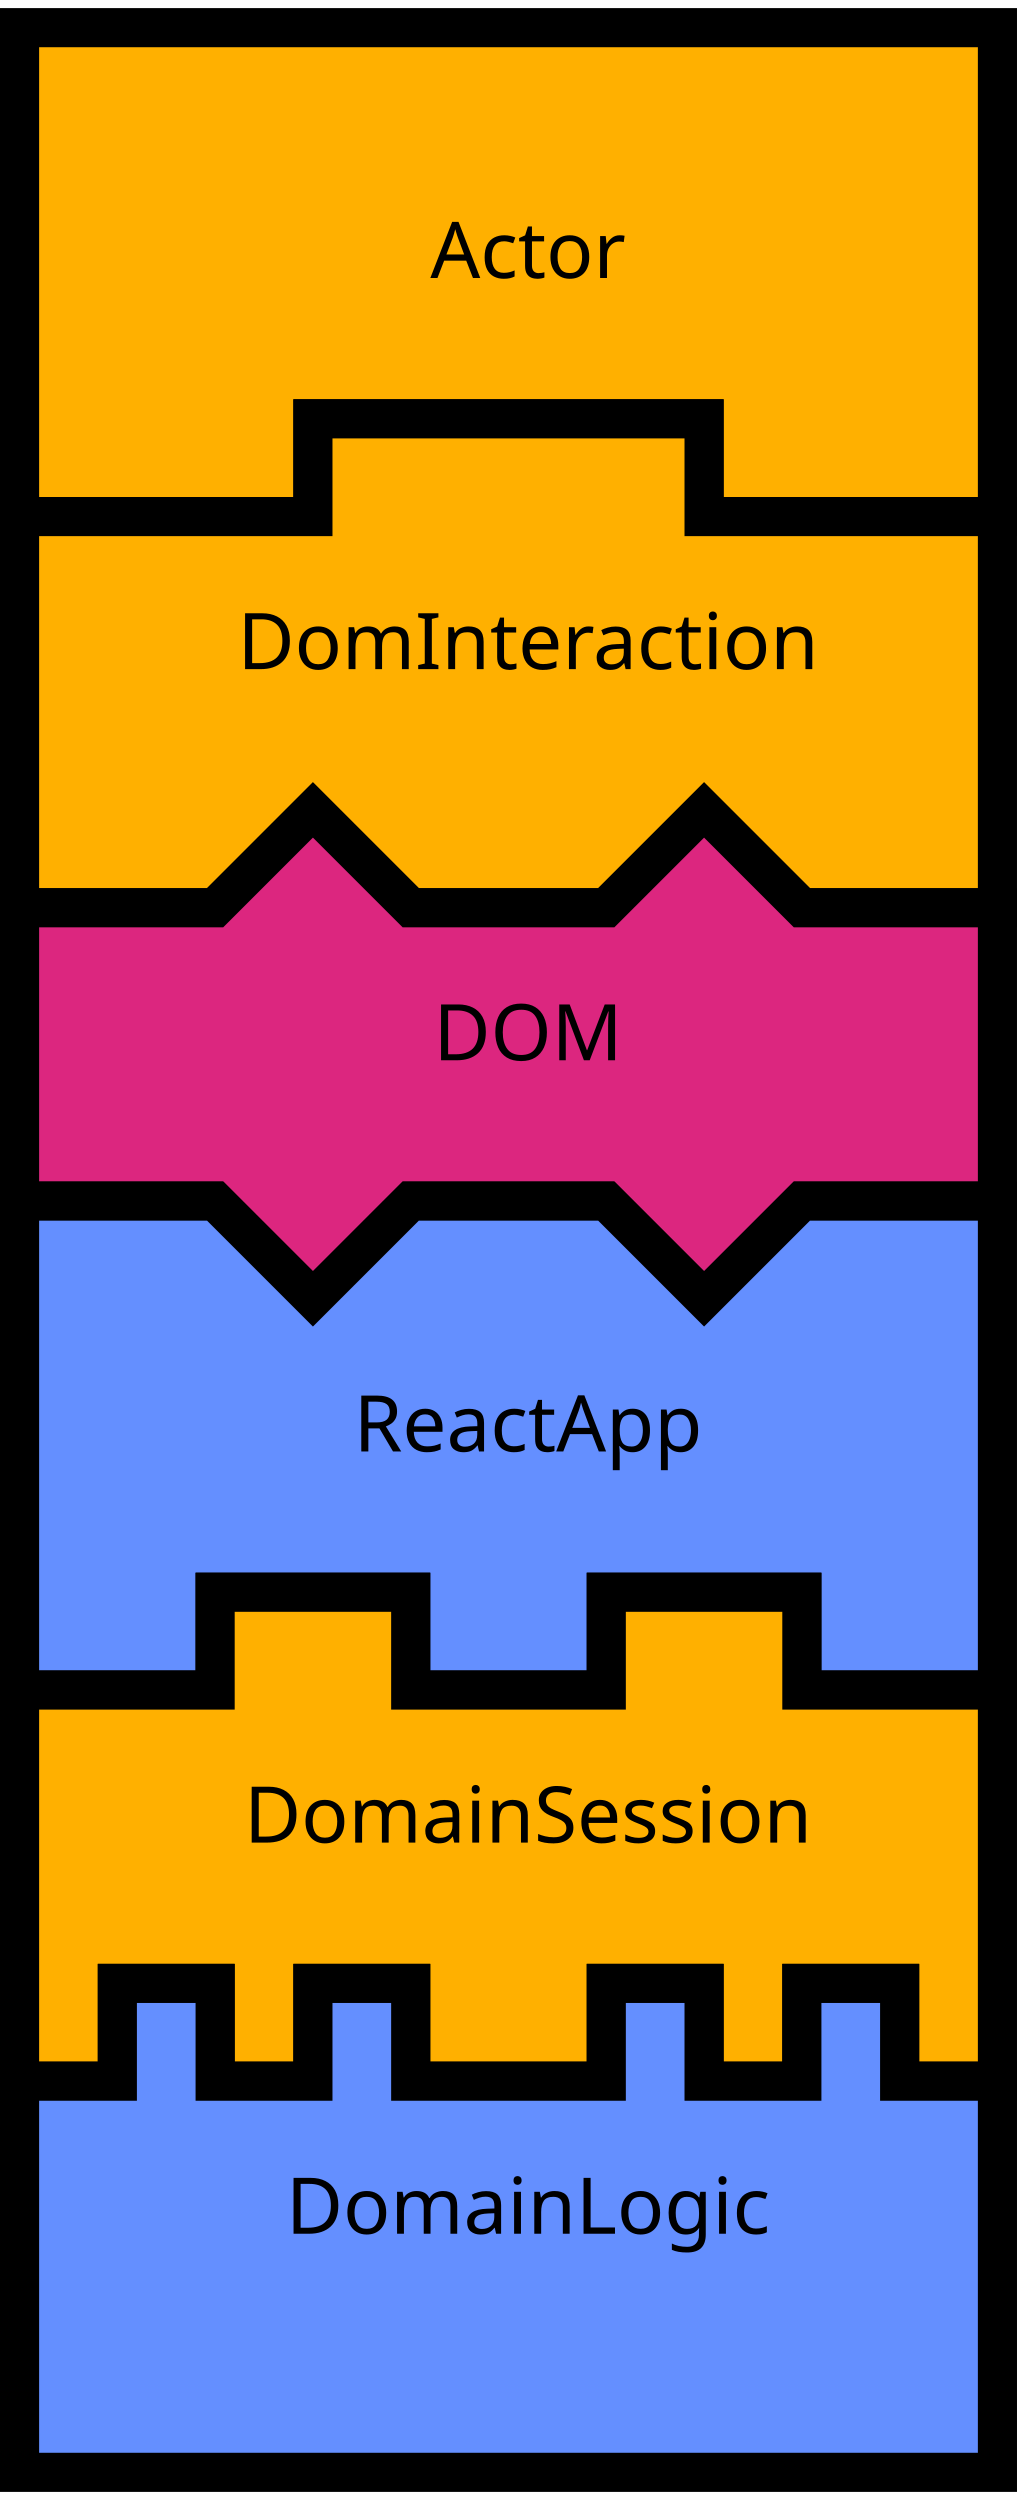
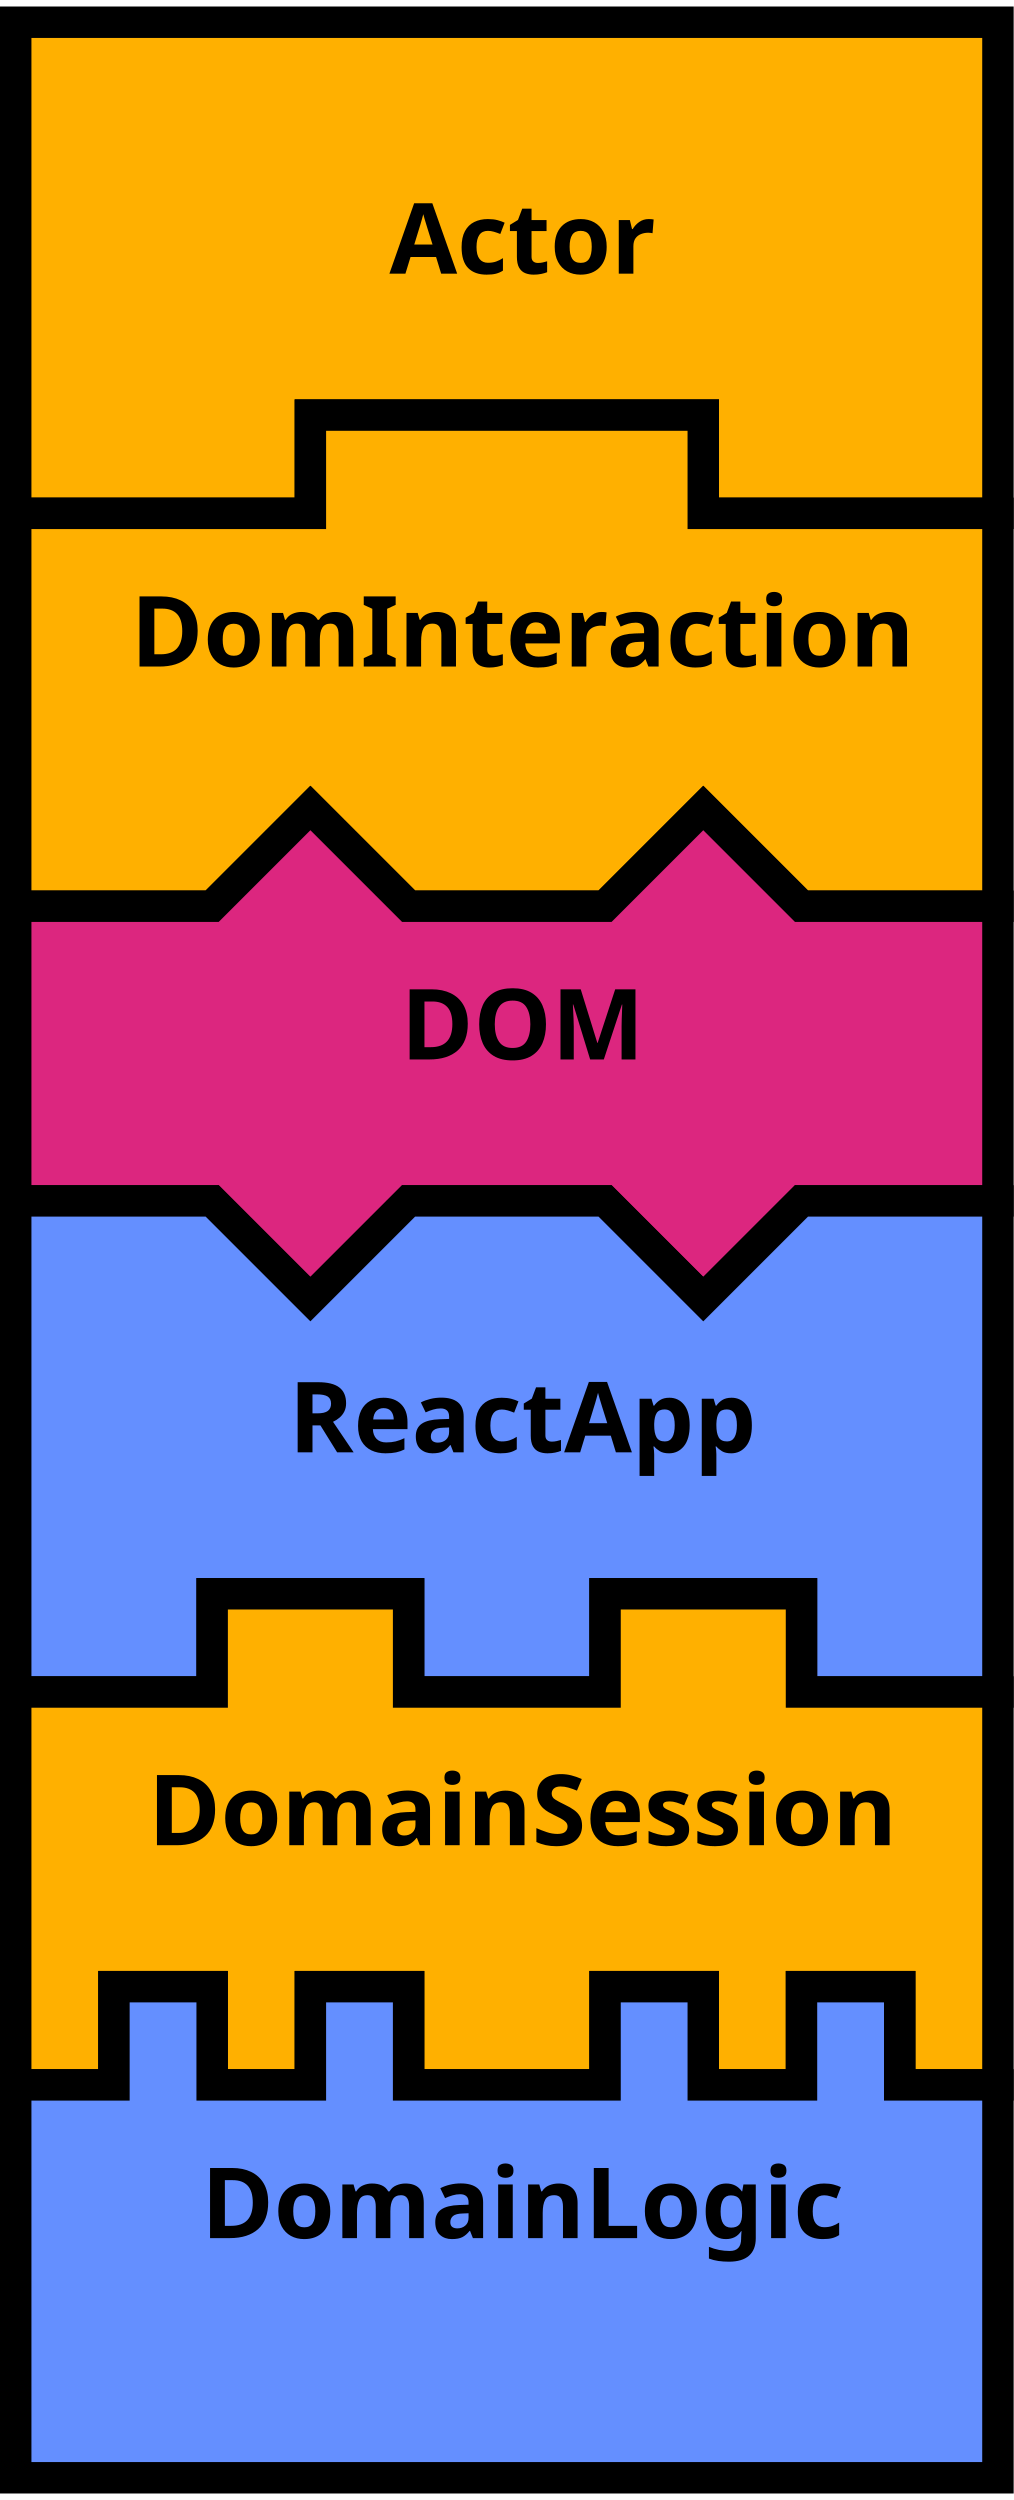
- <svg xmlns="http://www.w3.org/2000/svg" viewBox="0 0 520 1278.284" width="520" height="1278.284">
+ <svg xmlns="http://www.w3.org/2000/svg" viewBox="0 0 516 1272.627" width="516" height="1272.627">
  <defs>
    <style type="text/css">
text {
-   font-size: 40px;
+   font-size: 50px;
  font-family: sans-serif;
+   font-weight: bold;
  fill: #000000;
}

path {
  stroke: #000000;
  /*
  Do not specify stroke-width here.
  It is specified in Assembly#toSvg because
  the stroke width is needed to calculate the width
  and height of the SVG
  */
}

/*
IBM palette for colour-blind people
https://davidmathlogic.com/colorblind/#%23648FFF-%23785EF0-%23DC267F-%23FE6100-%23FFB000
*/

.test {
  fill: #FFB000;
}

.infrastructure {
  fill: #DC267F;
}

.production {
  fill: #648FFF;
}

    </style>
  </defs>
-   <g stroke-width="20" transform="translate(10, 14.14214)" class="test">
+   <g stroke-width="16" transform="translate(8, 11.31371)" class="test">
    <path d="M 0 0 l 50 0 l 50 0 l 50 0 l 50 0 l 50 0 l 50 0 l 50 0 l 50 0 l 50 0 l 50 0 l 0 50 l 0 150 l 0 50 l -50 0 l -50 0 l -50 0 l 0 -50 l -50 0 l -50 0 l -50 0 l -50 0 l 0 50 l -50 0 l -50 0 l -50 0 z" />
    <text x="50%" y="128" alignment-baseline="middle" text-anchor="middle">Actor</text>
  </g>
-   <g stroke-width="20" transform="translate(10, 214.1421)" class="test">
+   <g stroke-width="16" transform="translate(8, 211.3137)" class="test">
    <path d="M 0 50 l 50 0 l 50 0 l 50 0 l 0 -50 l 50 0 l 50 0 l 50 0 l 50 0 l 0 50 l 50 0 l 50 0 l 50 0 l 0 150 l 0 50 l -50 0 l -50 0 l -50 -50 l -50 50 l -50 0 l -50 0 l -50 -50 l -50 50 l -50 0 l -50 0 z" />
    <text x="50%" y="128" alignment-baseline="middle" text-anchor="middle">DomInteraction</text>
  </g>
-   <g stroke-width="20" transform="translate(10, 414.1421)" class="infrastructure">
+   <g stroke-width="16" transform="translate(8, 411.3137)" class="infrastructure">
    <path d="M 0 50 l 50 0 l 50 0 l 50 -50 l 50 50 l 50 0 l 50 0 l 50 -50 l 50 50 l 50 0 l 50 0 l 0 150 l -50 0 l -50 0 l -50 50 l -50 -50 l -50 0 l -50 0 l -50 50 l -50 -50 l -50 0 l -50 0 z" />
    <text x="50%" y="128" alignment-baseline="middle" text-anchor="middle">DOM</text>
  </g>
-   <g stroke-width="20" transform="translate(10, 614.1421)" class="production">
+   <g stroke-width="16" transform="translate(8, 611.3137)" class="production">
    <path d="M 0 0 l 50 0 l 50 0 l 50 50 l 50 -50 l 50 0 l 50 0 l 50 50 l 50 -50 l 50 0 l 50 0 l 0 50 l 0 150 l 0 50 l -50 0 l -50 0 l 0 -50 l -50 0 l -50 0 l 0 50 l -50 0 l -50 0 l 0 -50 l -50 0 l -50 0 l 0 50 l -50 0 l -50 0 z" />
    <text x="50%" y="128" alignment-baseline="middle" text-anchor="middle">ReactApp</text>
  </g>
-   <g stroke-width="20" transform="translate(10, 814.1421)" class="test">
+   <g stroke-width="16" transform="translate(8, 811.3137)" class="test">
    <path d="M 0 50 l 50 0 l 50 0 l 0 -50 l 50 0 l 50 0 l 0 50 l 50 0 l 50 0 l 0 -50 l 50 0 l 50 0 l 0 50 l 50 0 l 50 0 l 0 150 l 0 50 l -50 0 l 0 -50 l -50 0 l 0 50 l -50 0 l 0 -50 l -50 0 l 0 50 l -50 0 l -50 0 l 0 -50 l -50 0 l 0 50 l -50 0 l 0 -50 l -50 0 l 0 50 l -50 0 z" />
    <text x="50%" y="128" alignment-baseline="middle" text-anchor="middle">DomainSession</text>
  </g>
-   <g stroke-width="20" transform="translate(10, 1014.142)" class="production">
+   <g stroke-width="16" transform="translate(8, 1011.314)" class="production">
    <path d="M 0 50 l 50 0 l 0 -50 l 50 0 l 0 50 l 50 0 l 0 -50 l 50 0 l 0 50 l 50 0 l 50 0 l 0 -50 l 50 0 l 0 50 l 50 0 l 0 -50 l 50 0 l 0 50 l 50 0 l 0 150 l 0 50 l -50 0 l -50 0 l -50 0 l -50 0 l -50 0 l -50 0 l -50 0 l -50 0 l -50 0 l -50 0 z" />
    <text x="50%" y="128" alignment-baseline="middle" text-anchor="middle">DomainLogic</text>
  </g>
</svg>
